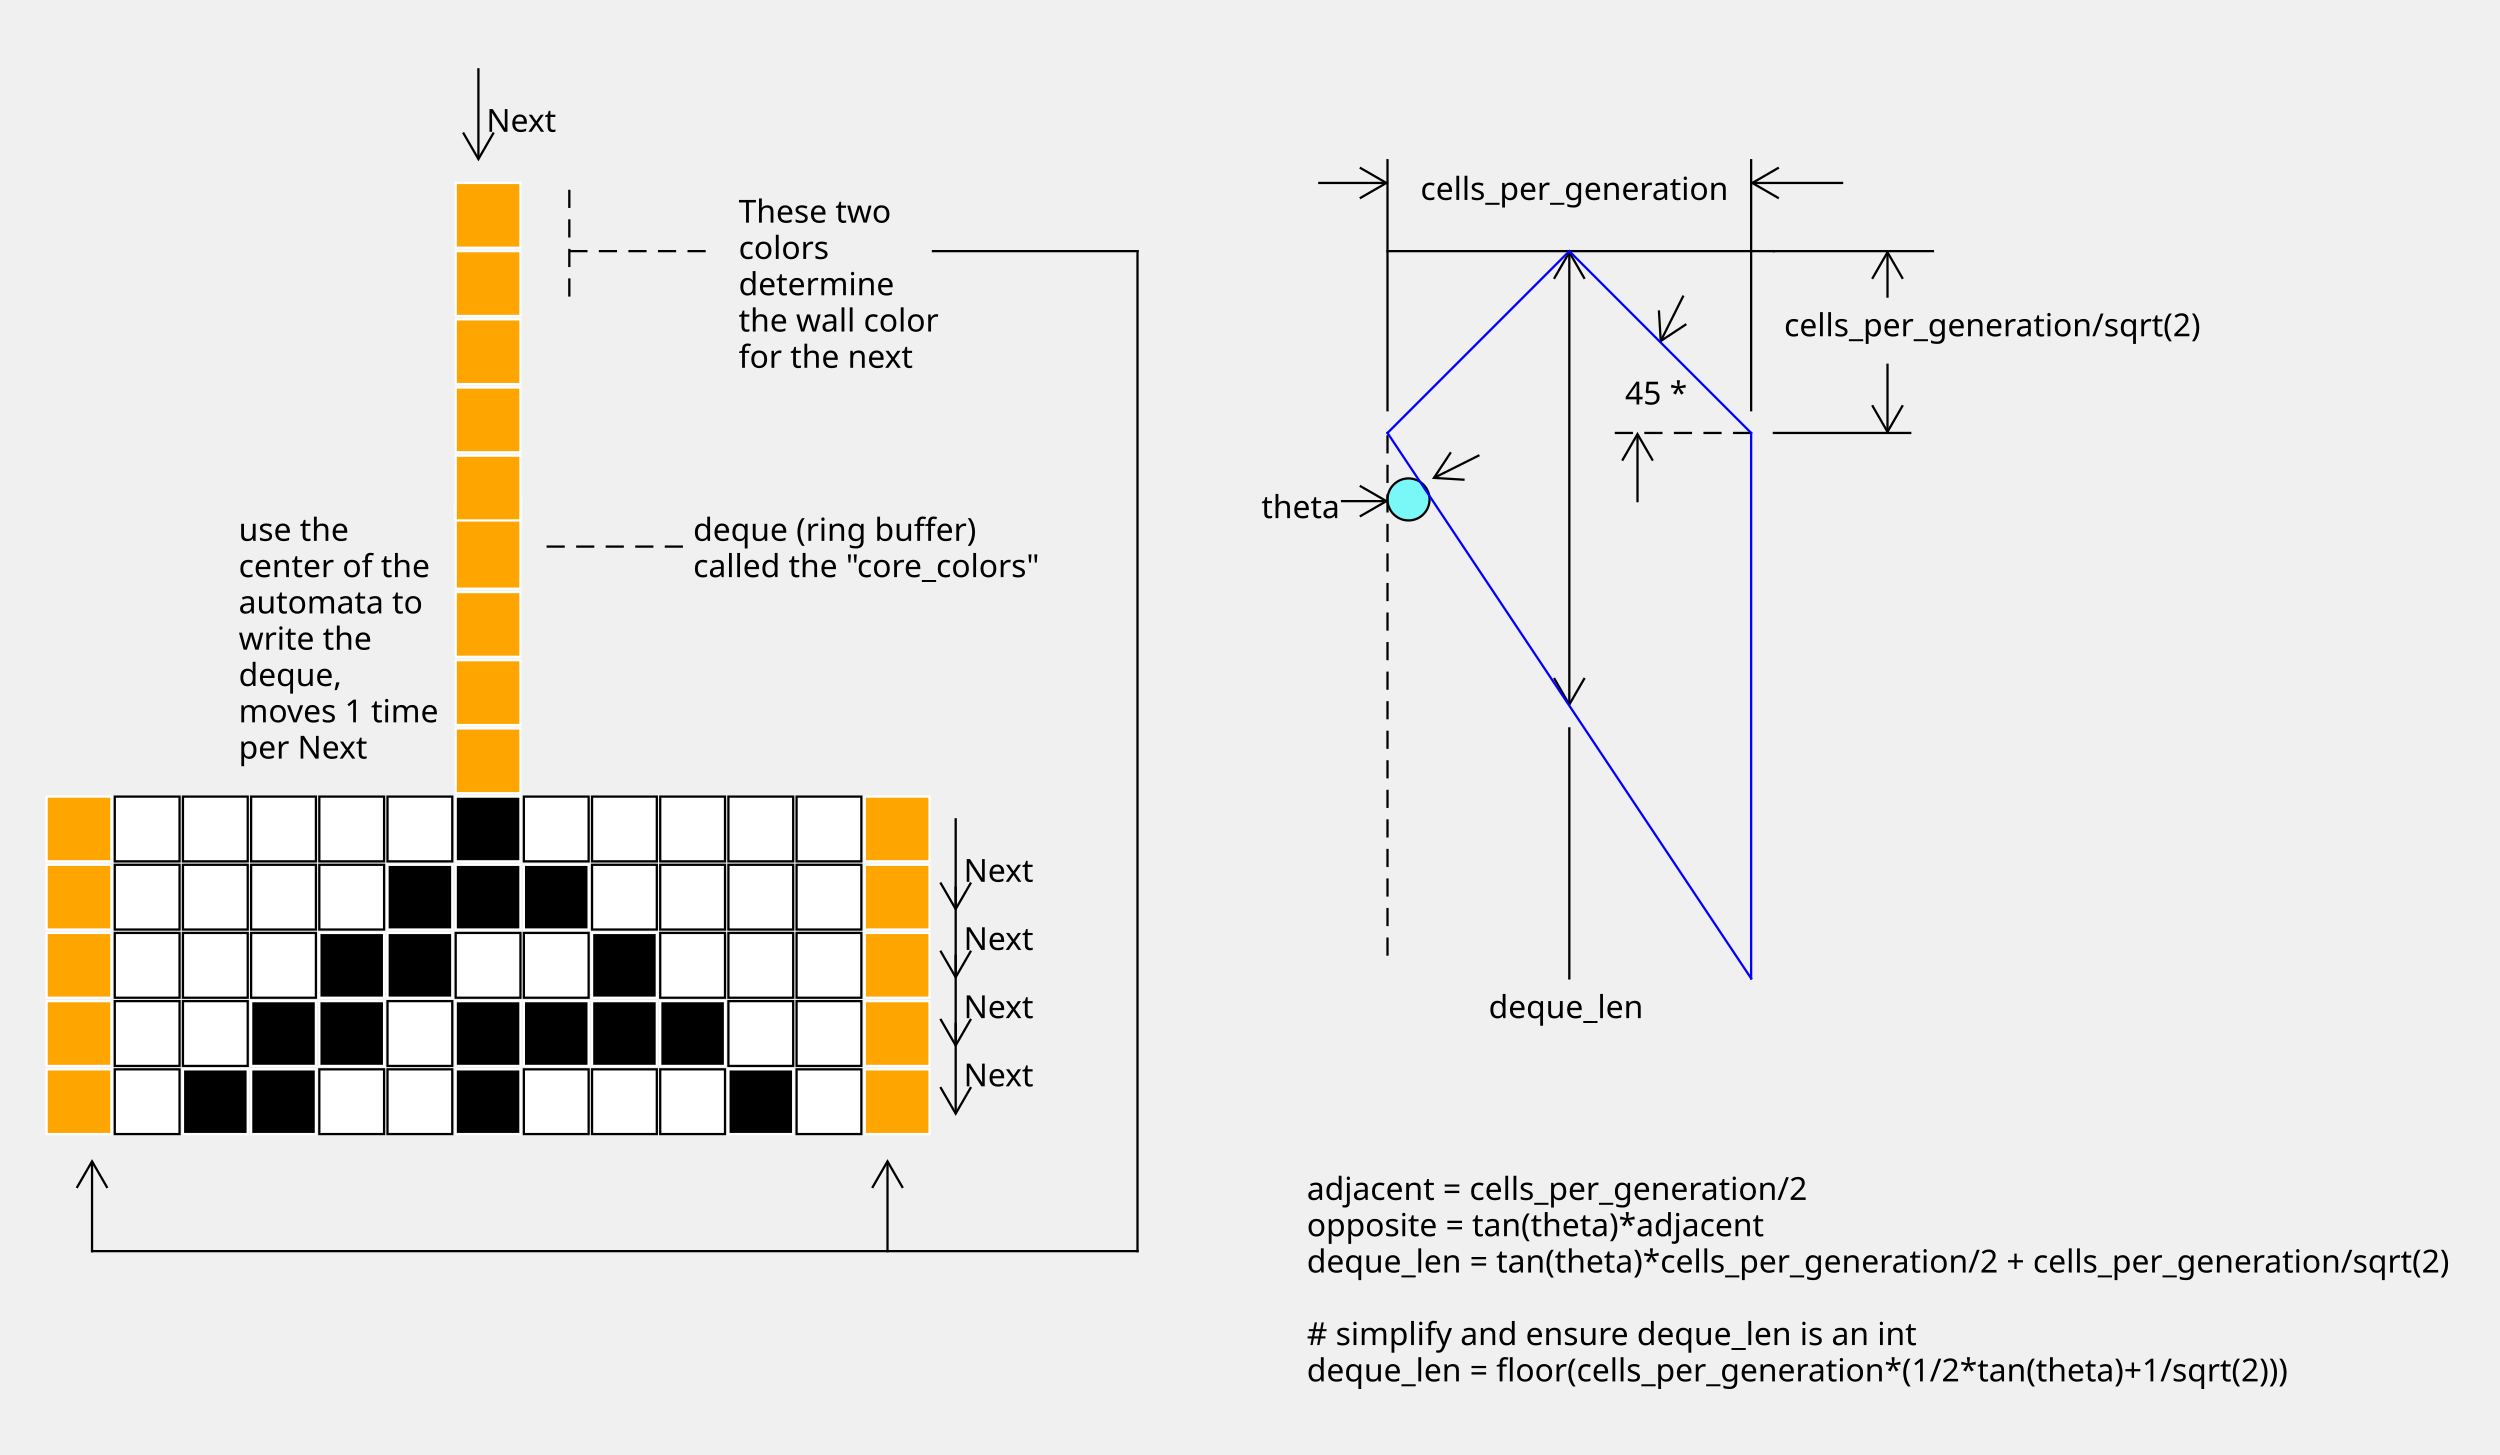
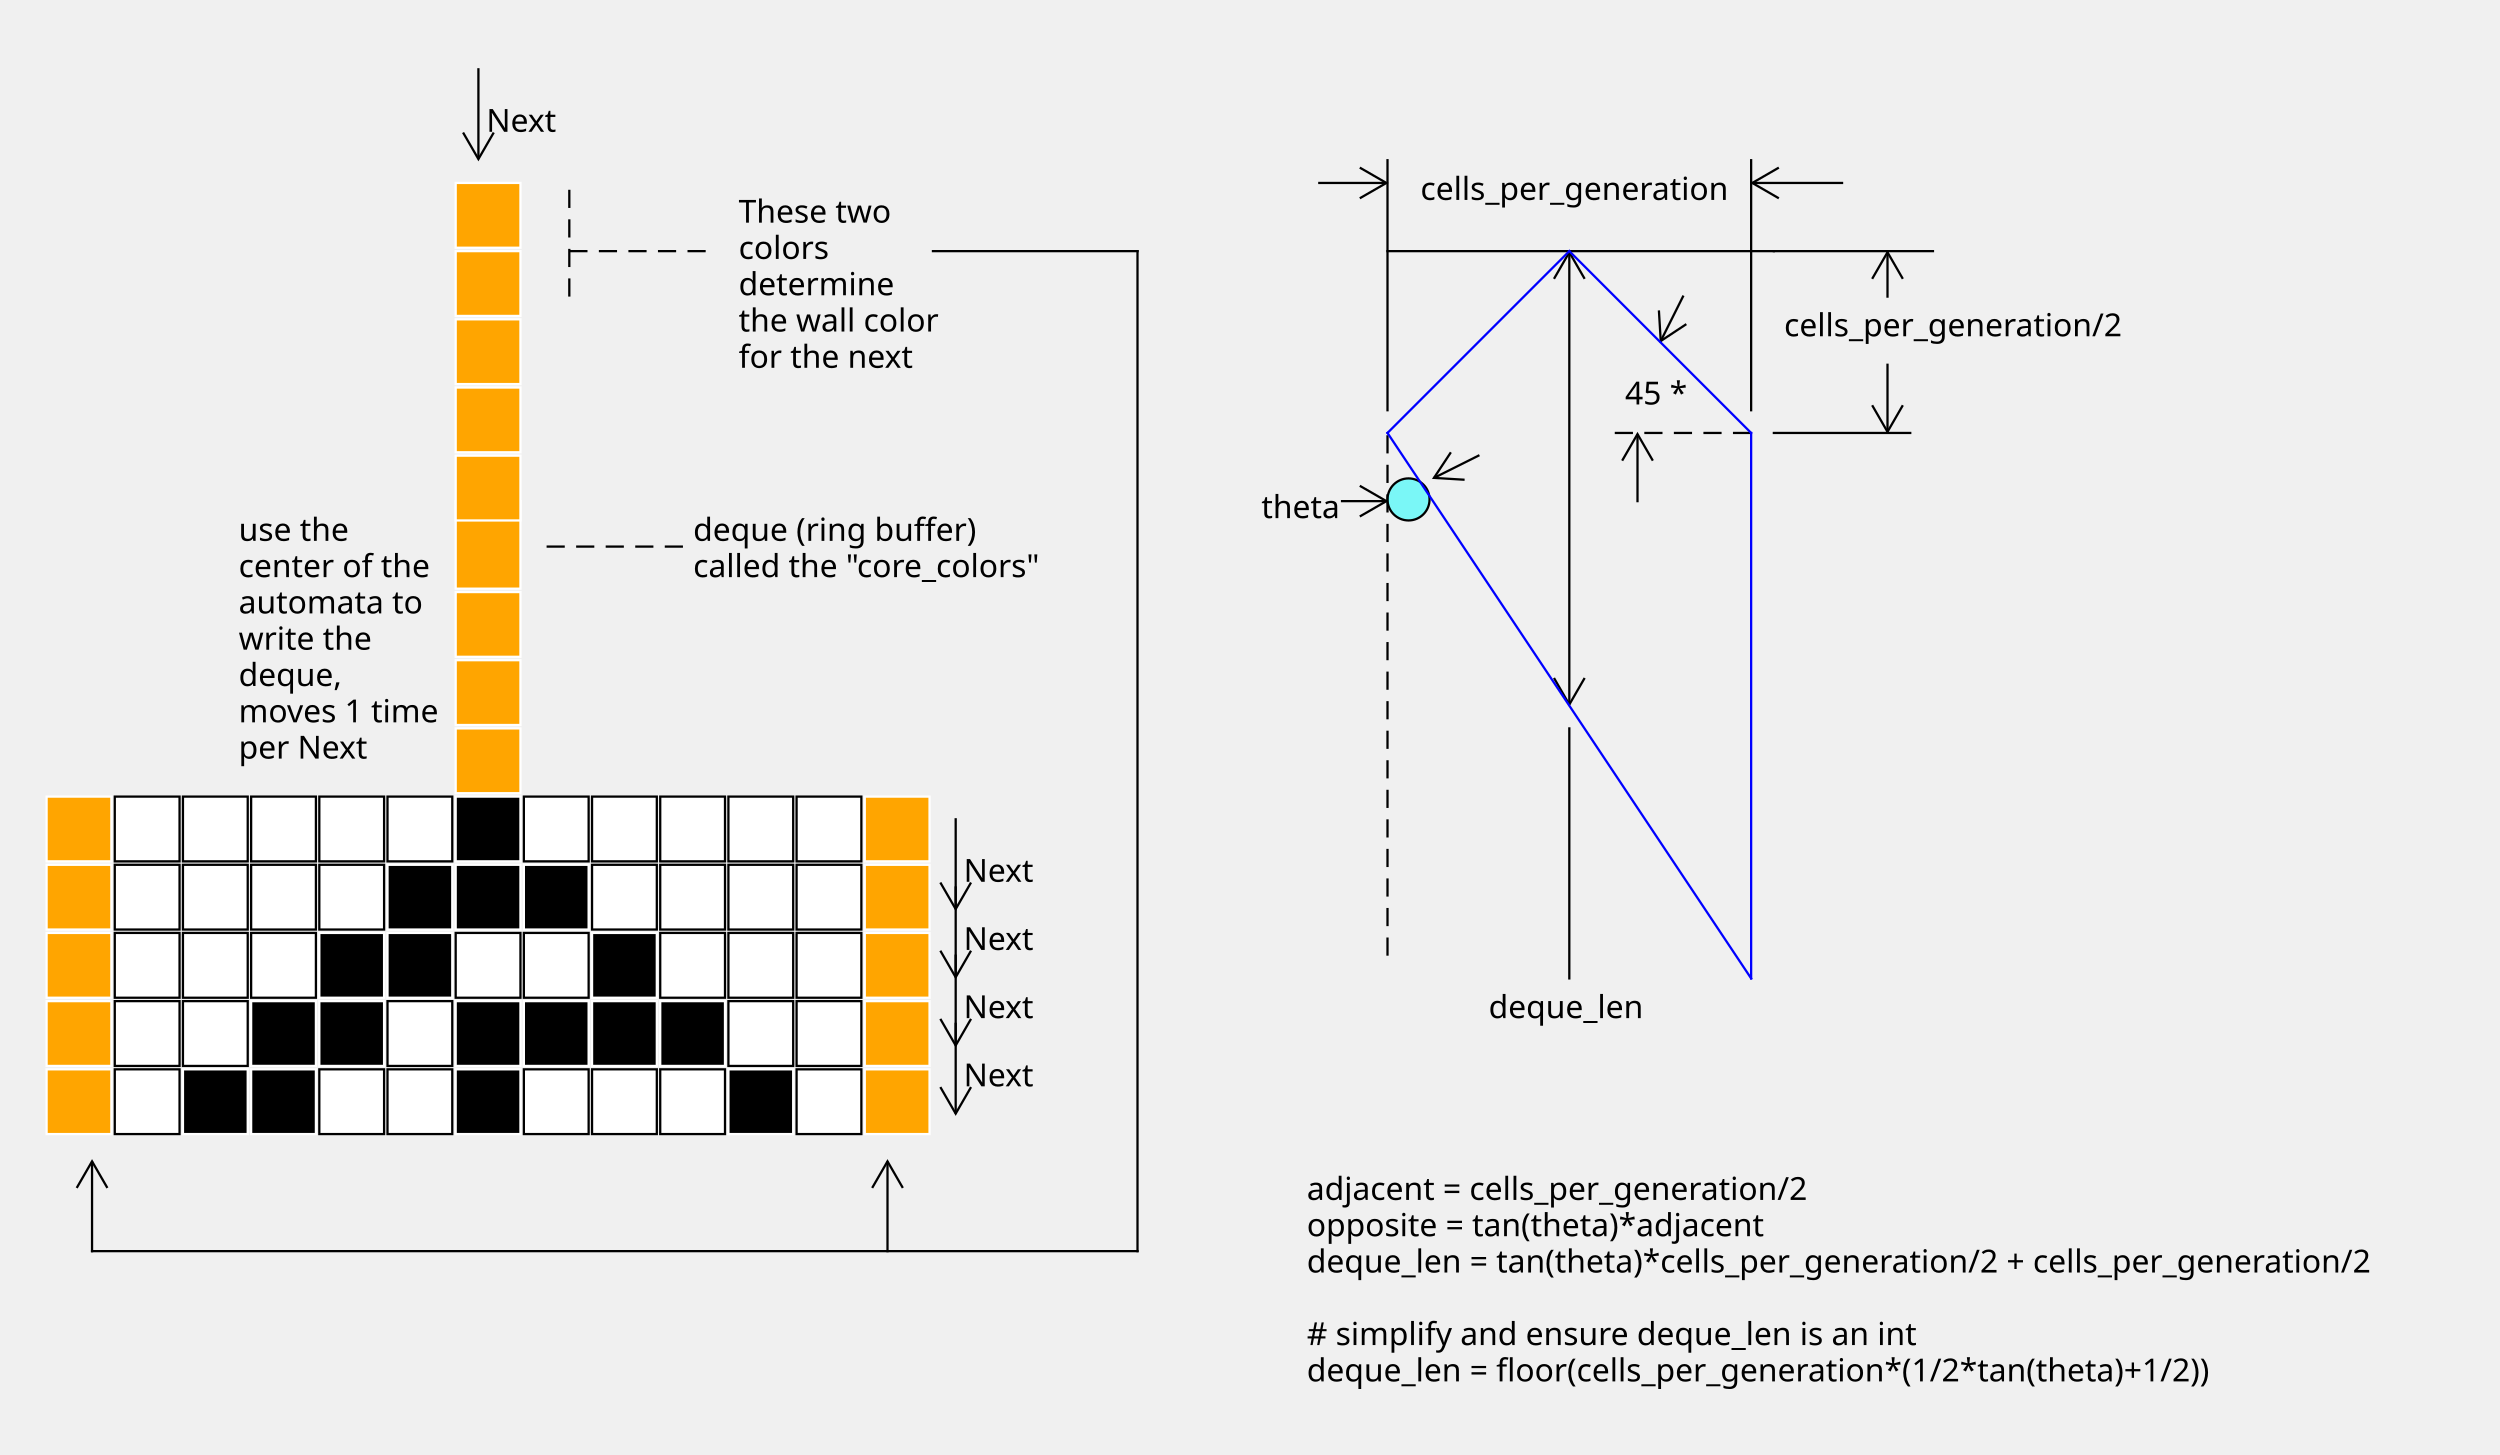
<svg xmlns="http://www.w3.org/2000/svg" fill-opacity="1" color-rendering="auto" color-interpolation="auto" text-rendering="auto" stroke="black" stroke-linecap="square" width="1100" stroke-miterlimit="10" shape-rendering="auto" stroke-opacity="1" fill="black" stroke-dasharray="none" font-weight="normal" stroke-width="1" viewBox="390 20 1100 640" height="640" font-family="'Dialog'" font-style="normal" stroke-linejoin="miter" font-size="12px" stroke-dashoffset="0" image-rendering="auto">
  <defs id="genericDefs" />
  <g>
    <defs id="defs1">
      <clipPath clipPathUnits="userSpaceOnUse" id="clipPath1">
        <path d="M0 0 L2147483647 0 L2147483647 2147483647 L0 2147483647 L0 0 Z" />
      </clipPath>
      <clipPath clipPathUnits="userSpaceOnUse" id="clipPath2">
        <path d="M0 0 L0 30 L30 30 L30 0 Z" />
      </clipPath>
      <clipPath clipPathUnits="userSpaceOnUse" id="clipPath3">
        <path d="M0 0 L0 40 L30 40 L30 0 Z" />
      </clipPath>
      <clipPath clipPathUnits="userSpaceOnUse" id="clipPath4">
        <path d="M0 0 L0 30 L90 30 L90 0 Z" />
      </clipPath>
      <clipPath clipPathUnits="userSpaceOnUse" id="clipPath5">
        <path d="M0 0 L0 260 L30 260 L30 0 Z" />
      </clipPath>
      <clipPath clipPathUnits="userSpaceOnUse" id="clipPath6">
        <path d="M0 0 L0 110 L510 110 L510 0 Z" />
      </clipPath>
      <clipPath clipPathUnits="userSpaceOnUse" id="clipPath7">
        <path d="M0 0 L0 30 L50 30 L50 0 Z" />
      </clipPath>
      <clipPath clipPathUnits="userSpaceOnUse" id="clipPath8">
        <path d="M0 0 L0 40 L50 40 L50 0 Z" />
      </clipPath>
      <clipPath clipPathUnits="userSpaceOnUse" id="clipPath9">
        <path d="M0 0 L0 60 L30 60 L30 0 Z" />
      </clipPath>
      <clipPath clipPathUnits="userSpaceOnUse" id="clipPath10">
        <path d="M0 0 L0 50 L40 50 L40 0 Z" />
      </clipPath>
      <clipPath clipPathUnits="userSpaceOnUse" id="clipPath11">
        <path d="M0 0 L0 30 L70 30 L70 0 Z" />
      </clipPath>
      <clipPath clipPathUnits="userSpaceOnUse" id="clipPath12">
        <path d="M0 0 L0 30 L60 30 L60 0 Z" />
      </clipPath>
      <clipPath clipPathUnits="userSpaceOnUse" id="clipPath13">
        <path d="M0 0 L0 140 L30 140 L30 0 Z" />
      </clipPath>
      <clipPath clipPathUnits="userSpaceOnUse" id="clipPath14">
        <path d="M0 0 L0 230 L30 230 L30 0 Z" />
      </clipPath>
      <clipPath clipPathUnits="userSpaceOnUse" id="clipPath15">
        <path d="M0 0 L0 50 L30 50 L30 0 Z" />
      </clipPath>
      <clipPath clipPathUnits="userSpaceOnUse" id="clipPath16">
        <path d="M0 0 L0 30 L100 30 L100 0 Z" />
      </clipPath>
      <clipPath clipPathUnits="userSpaceOnUse" id="clipPath17">
        <path d="M0 0 L0 30 L230 30 L230 0 Z" />
      </clipPath>
      <clipPath clipPathUnits="userSpaceOnUse" id="clipPath18">
        <path d="M0 0 L0 20 L20 20 L20 0 Z" />
      </clipPath>
      <clipPath clipPathUnits="userSpaceOnUse" id="clipPath19">
        <path d="M0 0 L0 30 L150 30 L150 0 Z" />
      </clipPath>
      <clipPath clipPathUnits="userSpaceOnUse" id="clipPath20">
        <path d="M0 0 L0 30 L200 30 L200 0 Z" />
      </clipPath>
      <clipPath clipPathUnits="userSpaceOnUse" id="clipPath21">
        <path d="M0 0 L0 110 L110 110 L110 0 Z" />
      </clipPath>
      <clipPath clipPathUnits="userSpaceOnUse" id="clipPath22">
        <path d="M0 0 L0 270 L190 270 L190 0 Z" />
      </clipPath>
      <clipPath clipPathUnits="userSpaceOnUse" id="clipPath23">
        <path d="M0 0 L0 270 L30 270 L30 0 Z" />
      </clipPath>
      <clipPath clipPathUnits="userSpaceOnUse" id="clipPath24">
        <path d="M0 0 L0 470 L490 470 L490 0 Z" />
      </clipPath>
      <clipPath clipPathUnits="userSpaceOnUse" id="clipPath25">
        <path d="M0 0 L0 70 L30 70 L30 0 Z" />
      </clipPath>
      <clipPath clipPathUnits="userSpaceOnUse" id="clipPath26">
        <path d="M0 0 L0 70 L60 70 L60 0 Z" />
      </clipPath>
      <clipPath clipPathUnits="userSpaceOnUse" id="clipPath27">
        <path d="M0 0 L0 90 L100 90 L100 0 Z" />
      </clipPath>
      <clipPath clipPathUnits="userSpaceOnUse" id="clipPath28">
        <path d="M0 0 L0 80 L30 80 L30 0 Z" />
      </clipPath>
      <clipPath clipPathUnits="userSpaceOnUse" id="clipPath29">
        <path d="M0 0 L0 120 L100 120 L100 0 Z" />
      </clipPath>
      <clipPath clipPathUnits="userSpaceOnUse" id="clipPath30">
        <path d="M0 0 L0 40 L190 40 L190 0 Z" />
      </clipPath>
    </defs>
    <g fill="rgb(255,165,0)" transform="translate(590,340)" stroke="rgb(255,165,0)">
      <rect x="0.5" width="28.5" height="28.5" y="0.5" clip-path="url(#clipPath2)" stroke="none" />
      <rect x="0.5" y="0.5" clip-path="url(#clipPath2)" fill="none" width="28.5" height="28.5" stroke="white" />
    </g>
    <g fill="rgb(255,165,0)" transform="translate(590,100)" stroke="rgb(255,165,0)">
      <rect x="0.5" width="28.5" height="28.5" y="0.5" clip-path="url(#clipPath2)" stroke="none" />
      <rect x="0.5" y="0.5" clip-path="url(#clipPath2)" fill="none" width="28.5" height="28.5" stroke="white" />
    </g>
    <g fill="rgb(255,165,0)" transform="translate(590,130)" stroke="rgb(255,165,0)">
      <rect x="0.5" width="28.5" height="28.5" y="0.5" clip-path="url(#clipPath2)" stroke="none" />
      <rect x="0.5" y="0.5" clip-path="url(#clipPath2)" fill="none" width="28.5" height="28.5" stroke="white" />
    </g>
    <g fill="rgb(255,165,0)" transform="translate(590,160)" stroke="rgb(255,165,0)">
      <rect x="0.5" width="28.5" height="28.5" y="0.5" clip-path="url(#clipPath2)" stroke="none" />
      <rect x="0.5" y="0.5" clip-path="url(#clipPath2)" fill="none" width="28.5" height="28.5" stroke="white" />
    </g>
    <g fill="rgb(255,165,0)" transform="translate(590,310)" stroke="rgb(255,165,0)">
      <rect x="0.5" width="28.5" height="28.5" y="0.5" clip-path="url(#clipPath2)" stroke="none" />
      <rect x="0.5" y="0.5" clip-path="url(#clipPath2)" fill="none" width="28.5" height="28.5" stroke="white" />
    </g>
    <g fill="rgb(255,165,0)" transform="translate(590,280)" stroke="rgb(255,165,0)">
      <rect x="0.5" width="28.5" height="28.5" y="0.5" clip-path="url(#clipPath2)" stroke="none" />
      <rect x="0.5" y="0.5" clip-path="url(#clipPath2)" fill="none" width="28.5" height="28.5" stroke="white" />
    </g>
    <g fill="rgb(255,165,0)" transform="translate(590,240)" stroke="rgb(255,165,0)">
      <rect x="0.5" width="28.5" height="38.5" y="0.5" clip-path="url(#clipPath3)" stroke="none" />
      <rect x="0.5" y="0.5" clip-path="url(#clipPath3)" fill="none" width="28.5" height="38.5" stroke="white" />
    </g>
    <g fill="rgb(255,165,0)" transform="translate(590,220)" stroke="rgb(255,165,0)">
      <rect x="0.5" width="28.5" height="28.5" y="0.5" clip-path="url(#clipPath2)" stroke="none" />
      <rect x="0.5" y="0.5" clip-path="url(#clipPath2)" fill="none" width="28.5" height="28.5" stroke="white" />
    </g>
    <g fill="rgb(255,165,0)" transform="translate(590,190)" stroke="rgb(255,165,0)">
      <rect x="0.5" width="28.5" height="28.5" y="0.5" clip-path="url(#clipPath2)" stroke="none" />
      <rect x="0.5" y="0.5" clip-path="url(#clipPath2)" fill="none" width="28.5" height="28.5" stroke="white" />
    </g>
    <g fill="white" transform="translate(560,490)" stroke="white">
      <rect x="0.5" width="28.5" height="28.5" y="0.5" clip-path="url(#clipPath2)" stroke="none" />
      <rect x="0.5" y="0.5" clip-path="url(#clipPath2)" fill="none" width="28.5" height="28.5" stroke="black" />
    </g>
    <g fill="white" transform="translate(740,490)" stroke="white">
      <rect x="0.5" width="28.5" height="28.5" y="0.5" clip-path="url(#clipPath2)" stroke="none" />
      <rect x="0.5" y="0.5" clip-path="url(#clipPath2)" fill="none" width="28.5" height="28.5" stroke="black" />
    </g>
    <g transform="translate(710,490)">
      <rect x="0.5" width="28.5" height="28.5" y="0.5" clip-path="url(#clipPath2)" stroke="none" />
      <rect x="0.5" y="0.5" clip-path="url(#clipPath2)" fill="none" width="28.5" height="28.5" stroke="white" />
    </g>
    <g fill="white" transform="translate(680,490)" stroke="white">
      <rect x="0.5" width="28.5" height="28.5" y="0.5" clip-path="url(#clipPath2)" stroke="none" />
      <rect x="0.5" y="0.5" clip-path="url(#clipPath2)" fill="none" width="28.5" height="28.5" stroke="black" />
    </g>
    <g fill="white" transform="translate(650,490)" stroke="white">
      <rect x="0.5" width="28.5" height="28.5" y="0.5" clip-path="url(#clipPath2)" stroke="none" />
      <rect x="0.5" y="0.5" clip-path="url(#clipPath2)" fill="none" width="28.5" height="28.5" stroke="black" />
    </g>
    <g fill="white" transform="translate(620,490)" stroke="white">
      <rect x="0.5" width="28.5" height="28.5" y="0.5" clip-path="url(#clipPath2)" stroke="none" />
      <rect x="0.5" y="0.5" clip-path="url(#clipPath2)" fill="none" width="28.5" height="28.5" stroke="black" />
    </g>
    <g transform="translate(590,490)">
      <rect x="0.5" width="28.5" height="28.5" y="0.5" clip-path="url(#clipPath2)" stroke="none" />
      <rect x="0.5" y="0.5" clip-path="url(#clipPath2)" fill="none" width="28.5" height="28.5" stroke="white" />
    </g>
    <g fill="white" transform="translate(530,490)" stroke="white">
      <rect x="0.5" width="28.5" height="28.5" y="0.5" clip-path="url(#clipPath2)" stroke="none" />
      <rect x="0.5" y="0.5" clip-path="url(#clipPath2)" fill="none" width="28.5" height="28.5" stroke="black" />
    </g>
    <g transform="translate(500,490)">
      <rect x="0.5" width="28.5" height="28.5" y="0.5" clip-path="url(#clipPath2)" stroke="none" />
      <rect x="0.5" y="0.5" clip-path="url(#clipPath2)" fill="none" width="28.5" height="28.5" stroke="white" />
    </g>
    <g transform="translate(470,490)">
      <rect x="0.5" width="28.5" height="28.5" y="0.5" clip-path="url(#clipPath2)" stroke="none" />
      <rect x="0.5" y="0.5" clip-path="url(#clipPath2)" fill="none" width="28.5" height="28.5" stroke="white" />
    </g>
    <g fill="white" transform="translate(440,490)" stroke="white">
      <rect x="0.5" width="28.5" height="28.5" y="0.5" clip-path="url(#clipPath2)" stroke="none" />
      <rect x="0.5" y="0.5" clip-path="url(#clipPath2)" fill="none" width="28.5" height="28.5" stroke="black" />
    </g>
    <g fill="white" transform="translate(740,460)" stroke="white">
      <rect x="0.5" width="28.5" height="28.5" y="0.5" clip-path="url(#clipPath2)" stroke="none" />
      <rect x="0.5" y="0.5" clip-path="url(#clipPath2)" fill="none" width="28.5" height="28.5" stroke="black" />
    </g>
    <g fill="white" transform="translate(710,460)" stroke="white">
      <rect x="0.5" width="28.5" height="28.5" y="0.5" clip-path="url(#clipPath2)" stroke="none" />
      <rect x="0.5" y="0.5" clip-path="url(#clipPath2)" fill="none" width="28.5" height="28.5" stroke="black" />
    </g>
    <g transform="translate(680,460)">
      <rect x="0.5" width="28.5" height="28.5" y="0.5" clip-path="url(#clipPath2)" stroke="none" />
      <rect x="0.5" y="0.5" clip-path="url(#clipPath2)" fill="none" width="28.5" height="28.5" stroke="white" />
    </g>
    <g transform="translate(650,460)">
      <rect x="0.5" width="28.5" height="28.5" y="0.5" clip-path="url(#clipPath2)" stroke="none" />
      <rect x="0.5" y="0.5" clip-path="url(#clipPath2)" fill="none" width="28.5" height="28.5" stroke="white" />
    </g>
    <g transform="translate(620,460)">
      <rect x="0.5" width="28.5" height="28.5" y="0.5" clip-path="url(#clipPath2)" stroke="none" />
      <rect x="0.5" y="0.5" clip-path="url(#clipPath2)" fill="none" width="28.5" height="28.5" stroke="white" />
    </g>
    <g transform="translate(590,460)">
      <rect x="0.5" width="28.5" height="28.5" y="0.5" clip-path="url(#clipPath2)" stroke="none" />
      <rect x="0.5" y="0.5" clip-path="url(#clipPath2)" fill="none" width="28.5" height="28.5" stroke="white" />
    </g>
    <g fill="white" transform="translate(560,460)" stroke="white">
      <rect x="0.5" width="28.5" height="28.5" y="0.5" clip-path="url(#clipPath2)" stroke="none" />
      <rect x="0.5" y="0.5" clip-path="url(#clipPath2)" fill="none" width="28.5" height="28.5" stroke="black" />
    </g>
    <g transform="translate(530,460)">
      <rect x="0.5" width="28.5" height="28.5" y="0.5" clip-path="url(#clipPath2)" stroke="none" />
      <rect x="0.5" y="0.5" clip-path="url(#clipPath2)" fill="none" width="28.5" height="28.5" stroke="white" />
    </g>
    <g transform="translate(500,460)">
      <rect x="0.5" width="28.5" height="28.5" y="0.5" clip-path="url(#clipPath2)" stroke="none" />
      <rect x="0.5" y="0.5" clip-path="url(#clipPath2)" fill="none" width="28.5" height="28.5" stroke="white" />
    </g>
    <g fill="white" transform="translate(470,460)" stroke="white">
      <rect x="0.5" width="28.5" height="28.5" y="0.5" clip-path="url(#clipPath2)" stroke="none" />
      <rect x="0.5" y="0.5" clip-path="url(#clipPath2)" fill="none" width="28.5" height="28.5" stroke="black" />
    </g>
    <g fill="white" transform="translate(620,430)" stroke="white">
      <rect x="0.5" width="28.5" height="28.5" y="0.5" clip-path="url(#clipPath2)" stroke="none" />
      <rect x="0.5" y="0.5" clip-path="url(#clipPath2)" fill="none" width="28.5" height="28.5" stroke="black" />
    </g>
    <g fill="white" transform="translate(440,430)" stroke="white">
      <rect x="0.5" width="28.5" height="28.5" y="0.5" clip-path="url(#clipPath2)" stroke="none" />
      <rect x="0.5" y="0.5" clip-path="url(#clipPath2)" fill="none" width="28.5" height="28.5" stroke="black" />
    </g>
    <g fill="white" transform="translate(470,430)" stroke="white">
      <rect x="0.5" width="28.5" height="28.5" y="0.5" clip-path="url(#clipPath2)" stroke="none" />
      <rect x="0.5" y="0.5" clip-path="url(#clipPath2)" fill="none" width="28.5" height="28.5" stroke="black" />
    </g>
    <g fill="white" transform="translate(500,430)" stroke="white">
      <rect x="0.5" width="28.5" height="28.5" y="0.5" clip-path="url(#clipPath2)" stroke="none" />
      <rect x="0.5" y="0.5" clip-path="url(#clipPath2)" fill="none" width="28.5" height="28.5" stroke="black" />
    </g>
    <g fill="white" transform="translate(740,430)" stroke="white">
      <rect x="0.5" width="28.5" height="28.5" y="0.5" clip-path="url(#clipPath2)" stroke="none" />
      <rect x="0.5" y="0.5" clip-path="url(#clipPath2)" fill="none" width="28.5" height="28.5" stroke="black" />
    </g>
    <g fill="white" transform="translate(710,430)" stroke="white">
      <rect x="0.5" width="28.5" height="28.5" y="0.5" clip-path="url(#clipPath2)" stroke="none" />
      <rect x="0.5" y="0.5" clip-path="url(#clipPath2)" fill="none" width="28.5" height="28.5" stroke="black" />
    </g>
    <g fill="white" transform="translate(680,430)" stroke="white">
      <rect x="0.5" width="28.5" height="28.5" y="0.5" clip-path="url(#clipPath2)" stroke="none" />
      <rect x="0.5" y="0.5" clip-path="url(#clipPath2)" fill="none" width="28.5" height="28.5" stroke="black" />
    </g>
    <g transform="translate(650,430)">
      <rect x="0.5" width="28.5" height="28.5" y="0.5" clip-path="url(#clipPath2)" stroke="none" />
      <rect x="0.5" y="0.5" clip-path="url(#clipPath2)" fill="none" width="28.5" height="28.5" stroke="white" />
    </g>
    <g transform="translate(590,400)">
      <rect x="0.5" width="28.5" height="28.5" y="0.5" clip-path="url(#clipPath2)" stroke="none" />
      <rect x="0.5" y="0.5" clip-path="url(#clipPath2)" fill="none" width="28.5" height="28.5" stroke="white" />
    </g>
    <g fill="white" transform="translate(590,430)" stroke="white">
      <rect x="0.5" width="28.5" height="28.5" y="0.5" clip-path="url(#clipPath2)" stroke="none" />
      <rect x="0.5" y="0.5" clip-path="url(#clipPath2)" fill="none" width="28.5" height="28.5" stroke="black" />
    </g>
    <g transform="translate(560,430)">
      <rect x="0.5" width="28.5" height="28.5" y="0.5" clip-path="url(#clipPath2)" stroke="none" />
      <rect x="0.5" y="0.5" clip-path="url(#clipPath2)" fill="none" width="28.5" height="28.5" stroke="white" />
    </g>
    <g transform="translate(530,430)">
      <rect x="0.5" width="28.5" height="28.5" y="0.5" clip-path="url(#clipPath2)" stroke="none" />
      <rect x="0.5" y="0.5" clip-path="url(#clipPath2)" fill="none" width="28.5" height="28.5" stroke="white" />
    </g>
    <g fill="white" transform="translate(440,400)" stroke="white">
      <rect x="0.5" width="28.5" height="28.5" y="0.5" clip-path="url(#clipPath2)" stroke="none" />
      <rect x="0.5" y="0.5" clip-path="url(#clipPath2)" fill="none" width="28.5" height="28.5" stroke="black" />
    </g>
    <g fill="white" transform="translate(470,400)" stroke="white">
      <rect x="0.5" width="28.5" height="28.5" y="0.5" clip-path="url(#clipPath2)" stroke="none" />
      <rect x="0.5" y="0.5" clip-path="url(#clipPath2)" fill="none" width="28.5" height="28.5" stroke="black" />
    </g>
    <g fill="white" transform="translate(500,400)" stroke="white">
      <rect x="0.5" width="28.5" height="28.5" y="0.5" clip-path="url(#clipPath2)" stroke="none" />
      <rect x="0.5" y="0.5" clip-path="url(#clipPath2)" fill="none" width="28.5" height="28.5" stroke="black" />
    </g>
    <g fill="white" transform="translate(740,400)" stroke="white">
      <rect x="0.5" width="28.5" height="28.5" y="0.5" clip-path="url(#clipPath2)" stroke="none" />
      <rect x="0.5" y="0.5" clip-path="url(#clipPath2)" fill="none" width="28.5" height="28.5" stroke="black" />
    </g>
    <g fill="white" transform="translate(710,400)" stroke="white">
      <rect x="0.5" width="28.5" height="28.5" y="0.5" clip-path="url(#clipPath2)" stroke="none" />
      <rect x="0.5" y="0.5" clip-path="url(#clipPath2)" fill="none" width="28.5" height="28.5" stroke="black" />
    </g>
    <g fill="white" transform="translate(680,400)" stroke="white">
      <rect x="0.5" width="28.5" height="28.5" y="0.5" clip-path="url(#clipPath2)" stroke="none" />
      <rect x="0.5" y="0.5" clip-path="url(#clipPath2)" fill="none" width="28.5" height="28.5" stroke="black" />
    </g>
    <g fill="white" transform="translate(650,400)" stroke="white">
      <rect x="0.5" width="28.5" height="28.5" y="0.5" clip-path="url(#clipPath2)" stroke="none" />
      <rect x="0.5" y="0.5" clip-path="url(#clipPath2)" fill="none" width="28.5" height="28.5" stroke="black" />
    </g>
    <g fill="white" transform="translate(440,460)" stroke="white">
      <rect x="0.5" width="28.5" height="28.5" y="0.5" clip-path="url(#clipPath2)" stroke="none" />
      <rect x="0.5" y="0.5" clip-path="url(#clipPath2)" fill="none" width="28.5" height="28.5" stroke="black" />
    </g>
    <g transform="translate(620,400)">
      <rect x="0.5" width="28.5" height="28.5" y="0.5" clip-path="url(#clipPath2)" stroke="none" />
      <rect x="0.5" y="0.5" clip-path="url(#clipPath2)" fill="none" width="28.5" height="28.5" stroke="white" />
    </g>
    <g transform="translate(560,400)">
      <rect x="0.5" width="28.5" height="28.5" y="0.5" clip-path="url(#clipPath2)" stroke="none" />
      <rect x="0.5" y="0.5" clip-path="url(#clipPath2)" fill="none" width="28.5" height="28.5" stroke="white" />
    </g>
    <g fill="white" transform="translate(530,400)" stroke="white">
      <rect x="0.5" width="28.5" height="28.5" y="0.5" clip-path="url(#clipPath2)" stroke="none" />
      <rect x="0.5" y="0.5" clip-path="url(#clipPath2)" fill="none" width="28.5" height="28.5" stroke="black" />
    </g>
    <g fill="rgb(255,165,0)" transform="translate(770,490)" stroke="rgb(255,165,0)">
      <rect x="0.5" width="28.5" height="28.5" y="0.5" clip-path="url(#clipPath2)" stroke="none" />
      <rect x="0.5" y="0.5" clip-path="url(#clipPath2)" fill="none" width="28.5" height="28.5" stroke="white" />
    </g>
    <g fill="rgb(255,165,0)" transform="translate(410,490)" stroke="rgb(255,165,0)">
      <rect x="0.5" width="28.5" height="28.5" y="0.5" clip-path="url(#clipPath2)" stroke="none" />
      <rect x="0.5" y="0.5" clip-path="url(#clipPath2)" fill="none" width="28.5" height="28.5" stroke="white" />
    </g>
    <g fill="rgb(255,165,0)" transform="translate(770,460)" stroke="rgb(255,165,0)">
      <rect x="0.5" width="28.5" height="28.5" y="0.5" clip-path="url(#clipPath2)" stroke="none" />
      <rect x="0.5" y="0.5" clip-path="url(#clipPath2)" fill="none" width="28.5" height="28.5" stroke="white" />
    </g>
    <g fill="rgb(255,165,0)" transform="translate(770,430)" stroke="rgb(255,165,0)">
      <rect x="0.5" width="28.5" height="28.5" y="0.5" clip-path="url(#clipPath2)" stroke="none" />
      <rect x="0.5" y="0.5" clip-path="url(#clipPath2)" fill="none" width="28.5" height="28.5" stroke="white" />
    </g>
    <g fill="rgb(255,165,0)" transform="translate(410,460)" stroke="rgb(255,165,0)">
      <rect x="0.5" width="28.5" height="28.5" y="0.5" clip-path="url(#clipPath2)" stroke="none" />
      <rect x="0.5" y="0.5" clip-path="url(#clipPath2)" fill="none" width="28.5" height="28.5" stroke="white" />
    </g>
    <g fill="rgb(255,165,0)" transform="translate(410,430)" stroke="rgb(255,165,0)">
      <rect x="0.5" width="28.5" height="28.5" y="0.5" clip-path="url(#clipPath2)" stroke="none" />
      <rect x="0.5" y="0.5" clip-path="url(#clipPath2)" fill="none" width="28.5" height="28.5" stroke="white" />
    </g>
    <g fill="rgb(255,165,0)" transform="translate(770,400)" stroke="rgb(255,165,0)">
      <rect x="0.5" width="28.5" height="28.5" y="0.5" clip-path="url(#clipPath2)" stroke="none" />
      <rect x="0.5" y="0.5" clip-path="url(#clipPath2)" fill="none" width="28.5" height="28.5" stroke="white" />
    </g>
    <g fill="rgb(255,165,0)" transform="translate(770,370)" stroke="rgb(255,165,0)">
      <rect x="0.5" width="28.5" height="28.5" y="0.5" clip-path="url(#clipPath2)" stroke="none" />
      <rect x="0.5" y="0.5" clip-path="url(#clipPath2)" fill="none" width="28.5" height="28.5" stroke="white" />
    </g>
    <g fill="white" transform="translate(740,370)" stroke="white">
      <rect x="0.5" width="28.5" height="28.5" y="0.5" clip-path="url(#clipPath2)" stroke="none" />
      <rect x="0.5" y="0.5" clip-path="url(#clipPath2)" fill="none" width="28.5" height="28.5" stroke="black" />
    </g>
    <g fill="white" transform="translate(710,370)" stroke="white">
      <rect x="0.5" width="28.5" height="28.5" y="0.5" clip-path="url(#clipPath2)" stroke="none" />
      <rect x="0.5" y="0.5" clip-path="url(#clipPath2)" fill="none" width="28.5" height="28.5" stroke="black" />
    </g>
    <g fill="white" transform="translate(650,370)" stroke="white">
      <rect x="0.5" width="28.5" height="28.5" y="0.5" clip-path="url(#clipPath2)" stroke="none" />
      <rect x="0.5" y="0.5" clip-path="url(#clipPath2)" fill="none" width="28.5" height="28.5" stroke="black" />
    </g>
    <g fill="white" transform="translate(680,370)" stroke="white">
      <rect x="0.5" width="28.5" height="28.5" y="0.5" clip-path="url(#clipPath2)" stroke="none" />
      <rect x="0.5" y="0.5" clip-path="url(#clipPath2)" fill="none" width="28.5" height="28.5" stroke="black" />
    </g>
    <g fill="white" transform="translate(620,370)" stroke="white">
      <rect x="0.5" width="28.5" height="28.5" y="0.5" clip-path="url(#clipPath2)" stroke="none" />
      <rect x="0.5" y="0.5" clip-path="url(#clipPath2)" fill="none" width="28.5" height="28.5" stroke="black" />
    </g>
    <g transform="translate(590,370)">
      <rect x="0.5" width="28.5" height="28.5" y="0.5" clip-path="url(#clipPath2)" stroke="none" />
      <rect x="0.5" y="0.5" clip-path="url(#clipPath2)" fill="none" width="28.5" height="28.5" stroke="white" />
    </g>
    <g fill="white" transform="translate(560,370)" stroke="white">
      <rect x="0.5" width="28.5" height="28.5" y="0.5" clip-path="url(#clipPath2)" stroke="none" />
      <rect x="0.5" y="0.5" clip-path="url(#clipPath2)" fill="none" width="28.5" height="28.5" stroke="black" />
    </g>
    <g fill="white" transform="translate(530,370)" stroke="white">
      <rect x="0.5" width="28.5" height="28.5" y="0.5" clip-path="url(#clipPath2)" stroke="none" />
      <rect x="0.5" y="0.5" clip-path="url(#clipPath2)" fill="none" width="28.5" height="28.5" stroke="black" />
    </g>
    <g fill="white" transform="translate(500,370)" stroke="white">
      <rect x="0.5" width="28.5" height="28.5" y="0.5" clip-path="url(#clipPath2)" stroke="none" />
      <rect x="0.5" y="0.5" clip-path="url(#clipPath2)" fill="none" width="28.5" height="28.5" stroke="black" />
    </g>
    <g fill="white" transform="translate(470,370)" stroke="white">
      <rect x="0.5" width="28.5" height="28.5" y="0.5" clip-path="url(#clipPath2)" stroke="none" />
      <rect x="0.5" y="0.5" clip-path="url(#clipPath2)" fill="none" width="28.5" height="28.5" stroke="black" />
    </g>
    <g fill="white" transform="translate(440,370)" stroke="white">
      <rect x="0.5" width="28.5" height="28.5" y="0.5" clip-path="url(#clipPath2)" stroke="none" />
      <rect x="0.5" y="0.5" clip-path="url(#clipPath2)" fill="none" width="28.5" height="28.5" stroke="black" />
    </g>
    <g fill="rgb(255,165,0)" transform="translate(410,400)" stroke="rgb(255,165,0)">
      <rect x="0.5" width="28.5" height="28.5" y="0.5" clip-path="url(#clipPath2)" stroke="none" />
      <rect x="0.5" y="0.5" clip-path="url(#clipPath2)" fill="none" width="28.5" height="28.5" stroke="white" />
    </g>
    <g fill="rgb(255,165,0)" transform="translate(410,370)" stroke="rgb(255,165,0)">
      <rect x="0.5" width="28.5" height="28.5" y="0.5" clip-path="url(#clipPath2)" stroke="none" />
      <rect x="0.5" y="0.5" clip-path="url(#clipPath2)" fill="none" width="28.5" height="28.5" stroke="white" />
    </g>
    <g font-family="sans-serif" font-size="14px" transform="translate(1040,450)">
      <text x="5" xml:space="preserve" y="17.969" clip-path="url(#clipPath4)" stroke="none">deque_len</text>
    </g>
    <g stroke-dasharray="8,5" stroke-miterlimit="5" transform="translate(990,200)" stroke-linecap="butt">
      <path fill="none" d="M10.5 240.5 L10.5 10.5" clip-path="url(#clipPath5)" />
    </g>
    <g font-family="sans-serif" font-size="14px" transform="translate(960,530)">
      <text x="5" xml:space="preserve" y="17.969" clip-path="url(#clipPath6)" stroke="none">adjacent = cells_per_generation/2</text>
      <text x="5" xml:space="preserve" y="33.938" clip-path="url(#clipPath6)" stroke="none">opposite = tan(theta)*adjacent</text>
-       <text x="5" xml:space="preserve" y="49.906" clip-path="url(#clipPath6)" stroke="none">deque_len = tan(theta)*cells_per_generation/2 + cells_per_generation/sqrt(2)</text>
+       <text x="5" xml:space="preserve" y="49.906" clip-path="url(#clipPath6)" stroke="none">deque_len = tan(theta)*cells_per_generation/2 + cells_per_generation/2</text>
      <text x="5" xml:space="preserve" y="81.844" clip-path="url(#clipPath6)" stroke="none"># simplify and ensure deque_len is an int</text>
-       <text x="5" xml:space="preserve" y="97.812" clip-path="url(#clipPath6)" stroke="none">deque_len = floor(cells_per_generation*(1/2*tan(theta)+1/sqrt(2)))</text>
+       <text x="5" xml:space="preserve" y="97.812" clip-path="url(#clipPath6)" stroke="none">deque_len = floor(cells_per_generation*(1/2*tan(theta)+1/2))</text>
    </g>
    <g transform="translate(970,230)">
      <path fill="none" d="M10.5 10.5 L29.5 10.5" clip-path="url(#clipPath7)" />
      <path fill="none" d="M18.742 17 L30 10.5 L18.742 4" clip-path="url(#clipPath7)" />
    </g>
    <g transform="translate(1010,210)">
      <path fill="none" d="M30.5 10.5 L11.394 20.053" clip-path="url(#clipPath8)" />
      <path fill="none" d="M18.11 9.428 L10.947 20.276 L23.924 21.055" clip-path="url(#clipPath8)" />
    </g>
    <g transform="translate(1100,200)">
      <path fill="none" d="M10.5 40.5 L10.5 11.5" clip-path="url(#clipPath9)" />
      <path fill="none" d="M17 22.258 L10.5 11 L4 22.258" clip-path="url(#clipPath9)" />
    </g>
    <g transform="translate(1110,140)">
      <path fill="none" d="M20.5 10.5 L10.947 29.606" clip-path="url(#clipPath10)" />
      <path fill="none" d="M9.945 17.076 L10.724 30.053 L21.572 22.89" clip-path="url(#clipPath10)" />
    </g>
    <g stroke-dasharray="8,5" stroke-miterlimit="5" transform="translate(1090,200)" stroke-linecap="butt">
      <path fill="none" d="M70.5 10.5 L10.5 10.5" clip-path="url(#clipPath4)" />
    </g>
    <g font-family="sans-serif" font-size="14px" transform="translate(1100,180)">
      <text x="5" xml:space="preserve" y="17.969" clip-path="url(#clipPath7)" stroke="none">45 *</text>
    </g>
    <g transform="translate(1150,90)">
      <path fill="none" d="M50.5 10.5 L11.5 10.5" clip-path="url(#clipPath11)" />
      <path fill="none" d="M22.258 4 L11 10.5 L22.258 17" clip-path="url(#clipPath11)" />
    </g>
    <g transform="translate(960,90)">
      <path fill="none" d="M10.5 10.5 L39.5 10.5" clip-path="url(#clipPath12)" />
      <path fill="none" d="M28.742 17 L40 10.5 L28.742 4" clip-path="url(#clipPath12)" />
    </g>
    <g font-family="sans-serif" font-size="14px" transform="translate(940,230)">
      <text x="5" xml:space="preserve" y="17.969" clip-path="url(#clipPath7)" stroke="none">theta</text>
    </g>
    <g transform="translate(1070,330)">
      <path fill="none" d="M10.5 120.5 L10.5 10.5" clip-path="url(#clipPath13)" />
    </g>
    <g transform="translate(1070,120)">
      <path fill="none" d="M10.5 209.5 L10.5 10.5" clip-path="url(#clipPath14)" />
      <path fill="none" d="M17 198.742 L10.5 210 L4 198.742" clip-path="url(#clipPath14)" />
      <path fill="none" d="M17 22.258 L10.5 11 L4 22.258" clip-path="url(#clipPath14)" />
    </g>
    <g transform="translate(1210,170)">
      <path fill="none" d="M10.5 39.5 L10.5 10.5" clip-path="url(#clipPath9)" />
      <path fill="none" d="M17 28.742 L10.5 40 L4 28.742" clip-path="url(#clipPath9)" />
    </g>
    <g transform="translate(1210,120)">
      <path fill="none" d="M10.5 30.5 L10.5 11.5" clip-path="url(#clipPath15)" />
      <path fill="none" d="M17 22.258 L10.5 11 L4 22.258" clip-path="url(#clipPath15)" />
    </g>
    <g transform="translate(1160,200)">
      <path fill="none" d="M10.5 10.5 L70.5 10.5" clip-path="url(#clipPath4)" />
    </g>
    <g transform="translate(1160,120)">
      <path fill="none" d="M10.5 10.5 L80.5 10.5" clip-path="url(#clipPath16)" />
    </g>
    <g font-family="sans-serif" font-size="14px" transform="translate(1170,150)">
-       <text x="5" xml:space="preserve" y="17.969" clip-path="url(#clipPath17)" stroke="none">cells_per_generation/sqrt(2)</text>
+       <text x="5" xml:space="preserve" y="17.969" clip-path="url(#clipPath17)" stroke="none">cells_per_generation/2</text>
    </g>
    <g fill="rgb(0,255,255)" fill-opacity="0.49" transform="translate(1000,230)" stroke-opacity="0.49" stroke="rgb(0,255,255)">
      <circle r="9.25" clip-path="url(#clipPath18)" cx="9.75" cy="9.75" stroke="none" />
    </g>
    <g transform="translate(1000,230)">
      <circle fill="none" r="9.25" clip-path="url(#clipPath18)" cx="9.75" cy="9.75" />
    </g>
    <g font-family="sans-serif" font-size="14px" transform="translate(1010,90)">
      <text x="5" xml:space="preserve" y="17.969" clip-path="url(#clipPath19)" stroke="none">cells_per_generation</text>
    </g>
    <g transform="translate(990,120)">
      <path fill="none" d="M10.5 10.5 L180.5 10.5" clip-path="url(#clipPath20)" />
    </g>
    <g transform="translate(1150,80)">
      <path fill="none" d="M10.5 120.5 L10.5 10.5" clip-path="url(#clipPath13)" />
    </g>
    <g transform="translate(990,80)">
      <path fill="none" d="M10.5 120.5 L10.5 10.5" clip-path="url(#clipPath13)" />
    </g>
    <g fill="blue" transform="translate(1070,120)" stroke="blue">
      <path fill="none" d="M10.5 10.5 L90.5 90.5" clip-path="url(#clipPath21)" />
    </g>
    <g fill="blue" transform="translate(990,120)" stroke="blue">
      <path fill="none" d="M10.5 90.5 L90.5 10.5" clip-path="url(#clipPath21)" />
    </g>
    <g fill="blue" transform="translate(990,200)" stroke="blue">
      <path fill="none" d="M10.5 10.5 L170.5 250.5" clip-path="url(#clipPath22)" />
    </g>
    <g fill="blue" transform="translate(1150,200)" stroke="blue">
      <path fill="none" d="M10.5 250.5 L10.5 10.5" clip-path="url(#clipPath23)" />
    </g>
    <g transform="translate(420,120)">
      <path fill="none" d="M380.5 10.5 L470.5 10.5" clip-path="url(#clipPath24)" />
      <path fill="none" d="M470.5 10.5 L470.5 450.5" clip-path="url(#clipPath24)" />
      <path fill="none" d="M470.5 450.5 L10.5 450.5" clip-path="url(#clipPath24)" />
      <path fill="none" d="M10.5 450.5 L10.5 411.5" clip-path="url(#clipPath24)" />
      <path fill="none" d="M17 422.258 L10.5 411 L4 422.258" clip-path="url(#clipPath24)" />
    </g>
    <g transform="translate(770,520)">
      <path fill="none" d="M10.5 50.5 L10.5 11.5" clip-path="url(#clipPath25)" />
      <path fill="none" d="M17 22.258 L10.5 11 L4 22.258" clip-path="url(#clipPath25)" />
    </g>
    <g transform="translate(590,40)">
      <path fill="none" d="M10.5 10.5 L10.5 49.5" clip-path="url(#clipPath26)" />
      <path fill="none" d="M4 38.742 L10.5 50 L17 38.742" clip-path="url(#clipPath26)" />
      <text x="14" font-size="14px" y="37.984" clip-path="url(#clipPath26)" font-family="sans-serif" stroke="none" xml:space="preserve">Next</text>
    </g>
    <g font-family="sans-serif" font-size="14px" transform="translate(710,100)">
      <text x="5" xml:space="preserve" y="17.969" clip-path="url(#clipPath27)" stroke="none">These two</text>
      <text x="5" xml:space="preserve" y="33.938" clip-path="url(#clipPath27)" stroke="none">colors</text>
      <text x="5" xml:space="preserve" y="49.906" clip-path="url(#clipPath27)" stroke="none">determine</text>
      <text x="5" xml:space="preserve" y="65.875" clip-path="url(#clipPath27)" stroke="none">the wall color</text>
      <text x="5" xml:space="preserve" y="81.844" clip-path="url(#clipPath27)" stroke="none">for the next</text>
    </g>
    <g transform="translate(800,460)">
      <path fill="none" d="M10.5 10.5 L10.5 49.5" clip-path="url(#clipPath26)" />
      <path fill="none" d="M4 38.742 L10.5 50 L17 38.742" clip-path="url(#clipPath26)" />
      <text x="14" font-size="14px" y="37.984" clip-path="url(#clipPath26)" font-family="sans-serif" stroke="none" xml:space="preserve">Next</text>
    </g>
    <g transform="translate(800,430)">
      <path fill="none" d="M10.5 10.5 L10.5 49.5" clip-path="url(#clipPath26)" />
      <path fill="none" d="M4 38.742 L10.5 50 L17 38.742" clip-path="url(#clipPath26)" />
      <text x="14" font-size="14px" y="37.984" clip-path="url(#clipPath26)" font-family="sans-serif" stroke="none" xml:space="preserve">Next</text>
    </g>
    <g transform="translate(800,400)">
      <path fill="none" d="M10.5 10.5 L10.5 49.5" clip-path="url(#clipPath26)" />
      <path fill="none" d="M4 38.742 L10.5 50 L17 38.742" clip-path="url(#clipPath26)" />
      <text x="14" font-size="14px" y="37.984" clip-path="url(#clipPath26)" font-family="sans-serif" stroke="none" xml:space="preserve">Next</text>
    </g>
    <g transform="translate(800,370)">
      <path fill="none" d="M10.5 10.5 L10.5 49.5" clip-path="url(#clipPath26)" />
      <path fill="none" d="M4 38.742 L10.5 50 L17 38.742" clip-path="url(#clipPath26)" />
      <text x="14" font-size="14px" y="37.984" clip-path="url(#clipPath26)" font-family="sans-serif" stroke="none" xml:space="preserve">Next</text>
    </g>
    <g stroke-dasharray="8,5" stroke-miterlimit="5" transform="translate(630,120)" stroke-linecap="butt">
      <path fill="none" d="M10.5 10.5 L70.5 10.5" clip-path="url(#clipPath4)" />
    </g>
    <g stroke-dasharray="8,5" stroke-miterlimit="5" transform="translate(630,90)" stroke-linecap="butt">
      <path fill="none" d="M10.5 60.5 L10.5 10.5" clip-path="url(#clipPath28)" />
    </g>
    <g font-family="sans-serif" font-size="14px" transform="translate(490,240)">
      <text x="5" xml:space="preserve" y="17.969" clip-path="url(#clipPath29)" stroke="none">use the</text>
      <text x="5" xml:space="preserve" y="33.938" clip-path="url(#clipPath29)" stroke="none">center of the</text>
      <text x="5" xml:space="preserve" y="49.906" clip-path="url(#clipPath29)" stroke="none">automata to</text>
      <text x="5" xml:space="preserve" y="65.875" clip-path="url(#clipPath29)" stroke="none">write the</text>
      <text x="5" xml:space="preserve" y="81.844" clip-path="url(#clipPath29)" stroke="none">deque,</text>
      <text x="5" xml:space="preserve" y="97.812" clip-path="url(#clipPath29)" stroke="none">moves 1 time</text>
      <text x="5" xml:space="preserve" y="113.781" clip-path="url(#clipPath29)" stroke="none">per Next</text>
    </g>
    <g font-family="sans-serif" font-size="14px" transform="translate(690,240)">
      <text x="5" xml:space="preserve" y="17.969" clip-path="url(#clipPath30)" stroke="none">deque (ring buffer)</text>
      <text x="5" xml:space="preserve" y="33.938" clip-path="url(#clipPath30)" stroke="none">called the "core_colors"</text>
    </g>
    <g stroke-dasharray="8,5" stroke-miterlimit="5" transform="translate(620,250)" stroke-linecap="butt">
      <path fill="none" d="M10.5 10.5 L70.5 10.5" clip-path="url(#clipPath4)" />
    </g>
  </g>
</svg>
